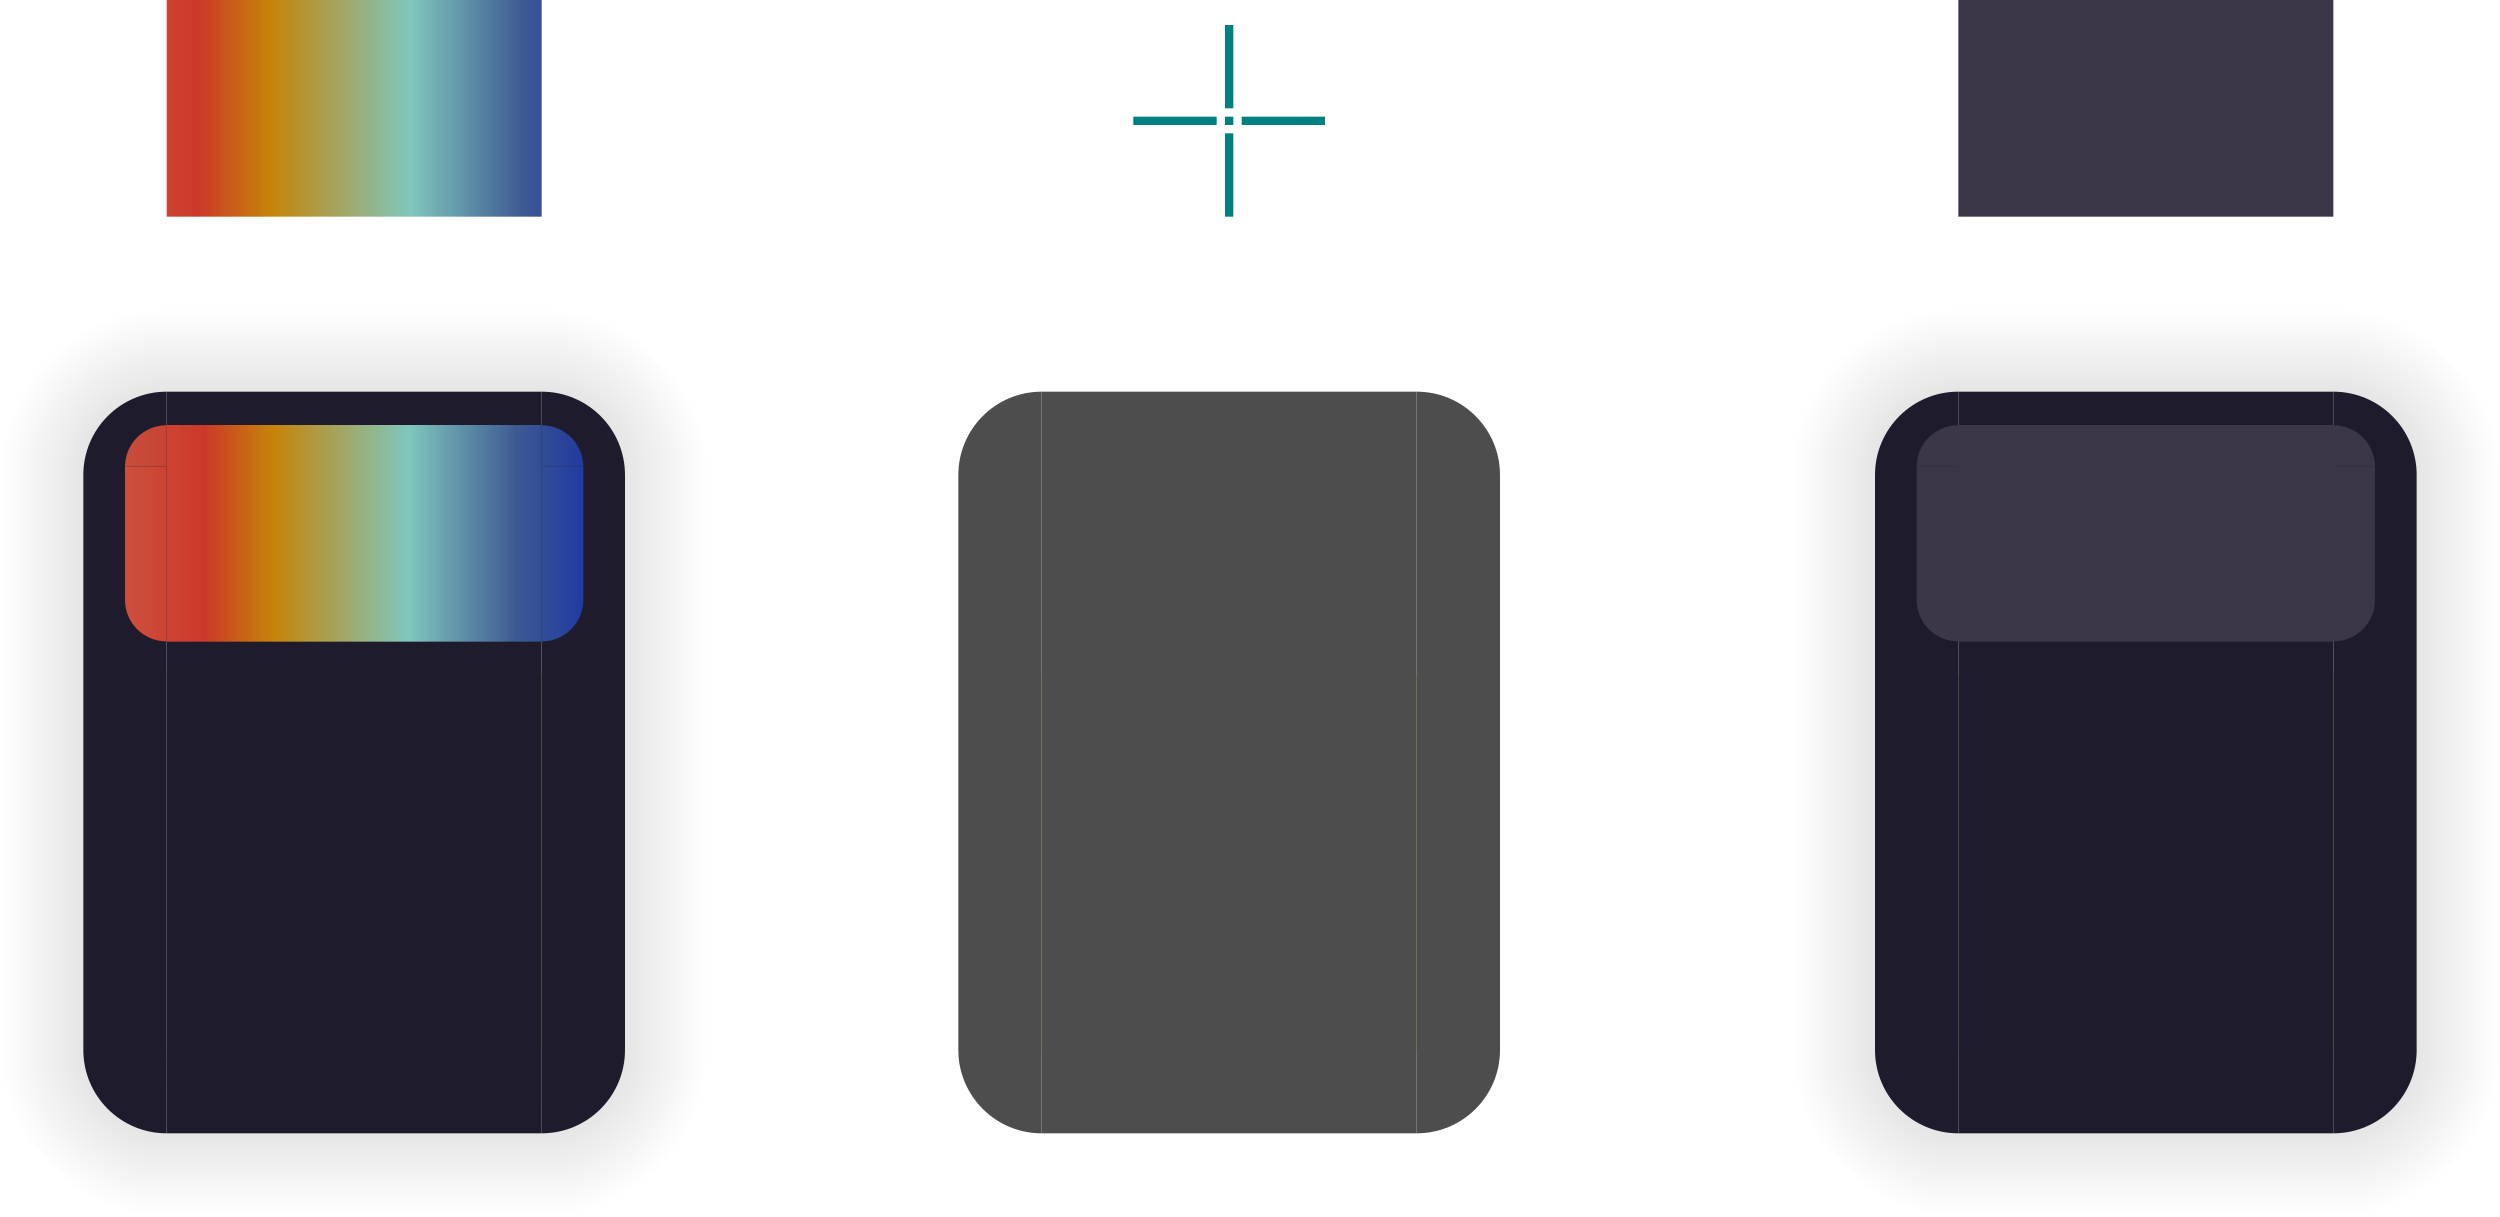
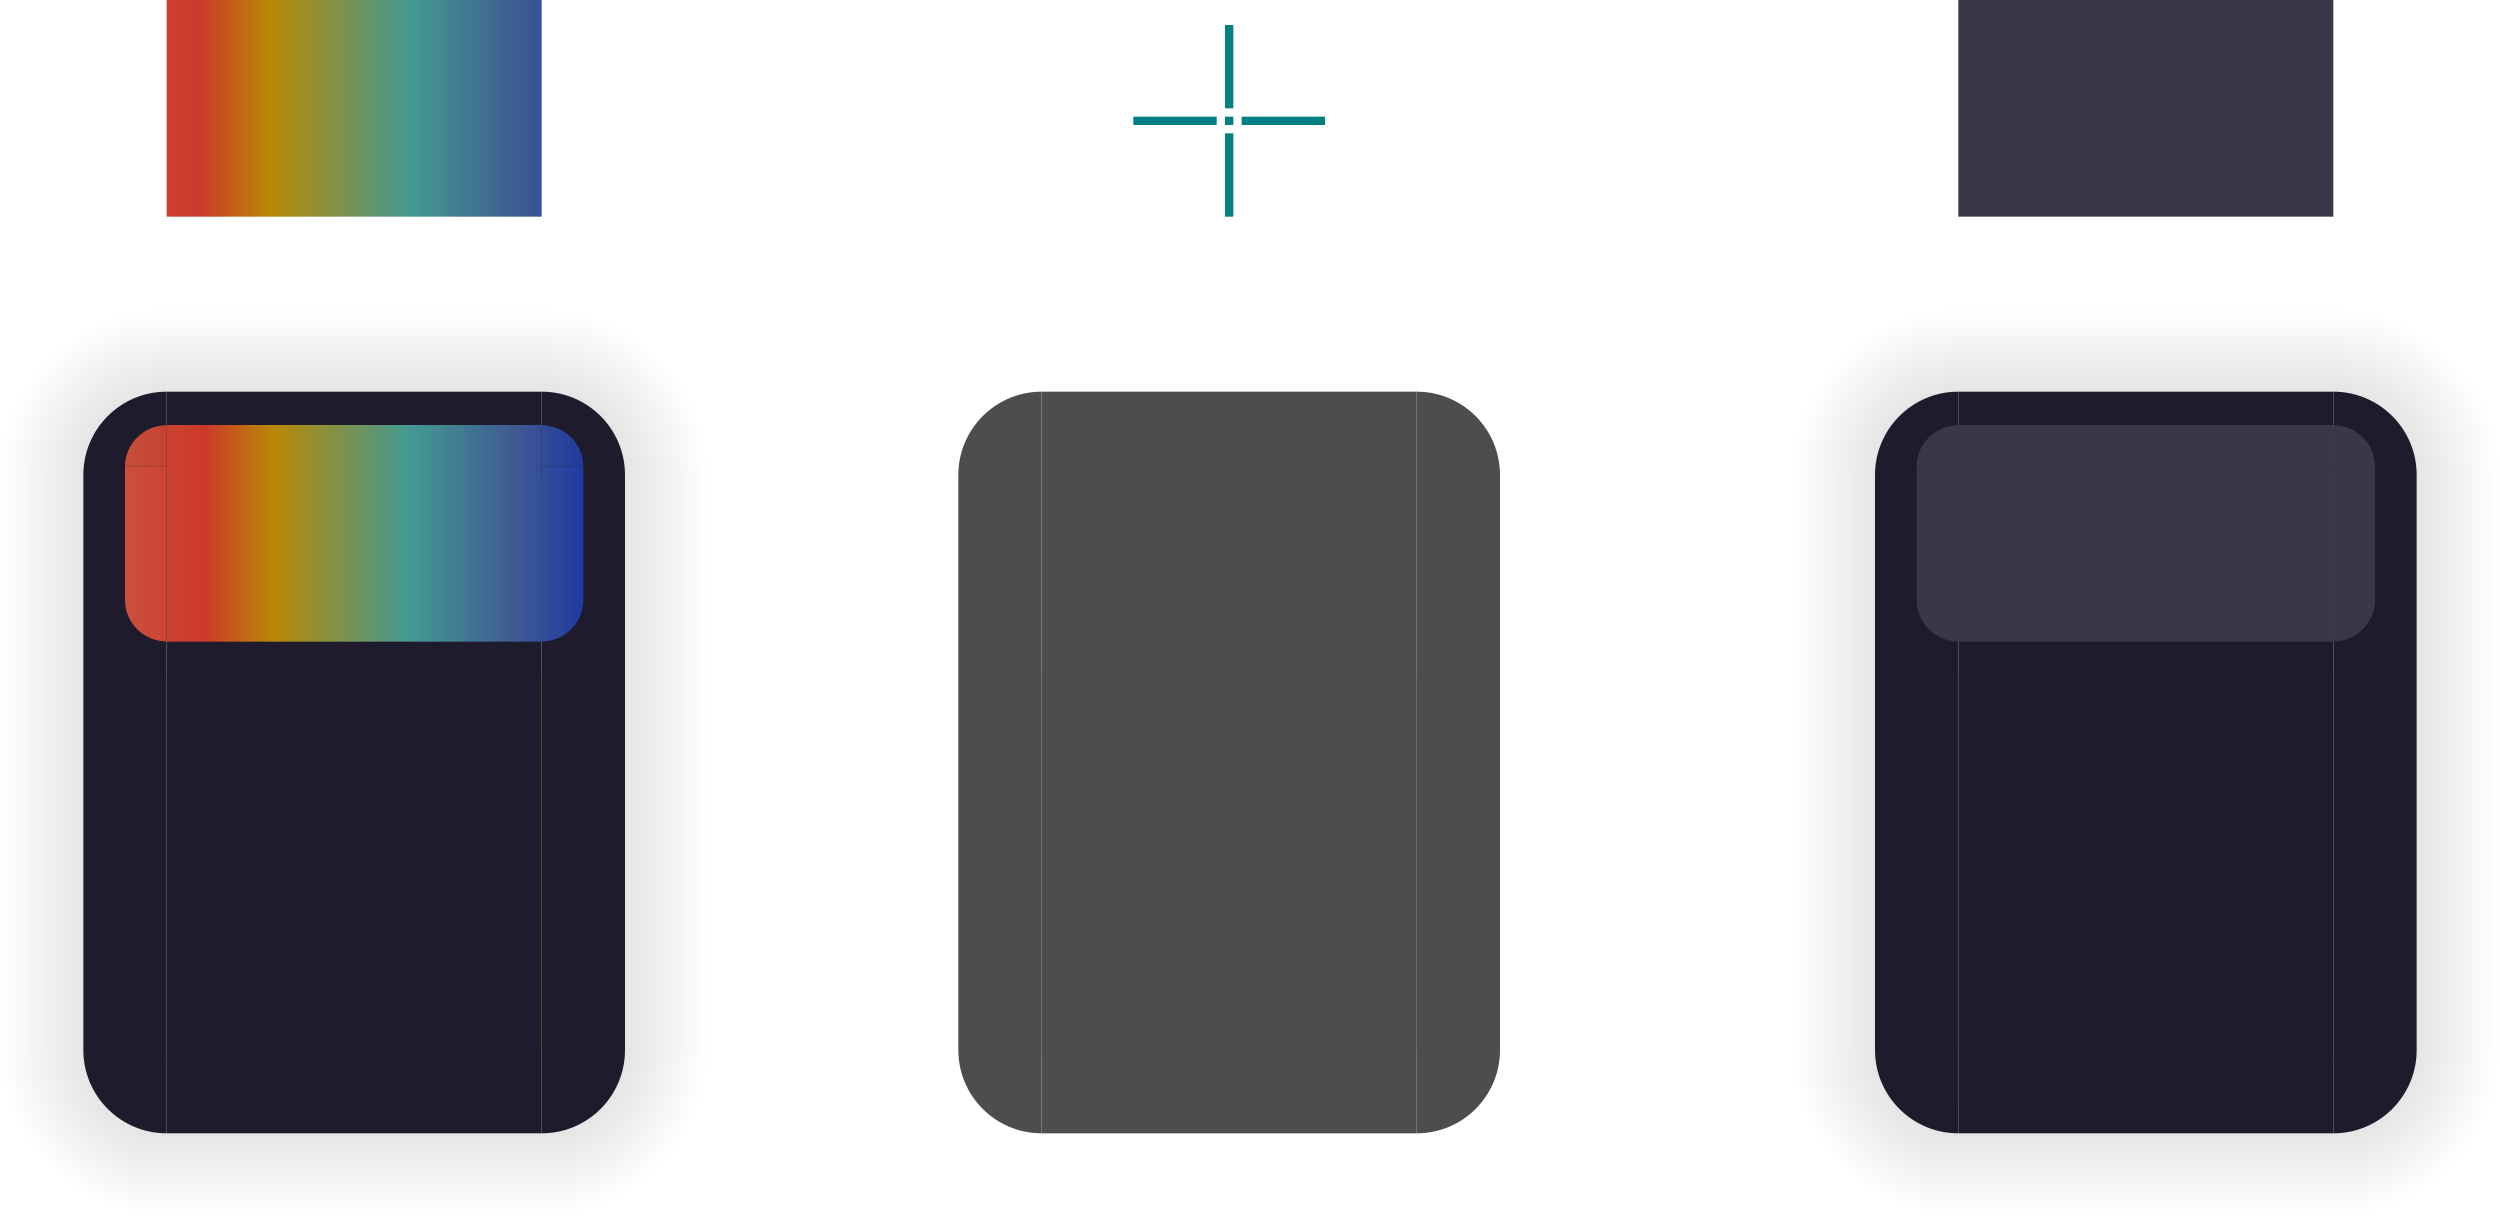
<svg xmlns="http://www.w3.org/2000/svg" xmlns:xlink="http://www.w3.org/1999/xlink" id="svg17788" version="1.1" viewBox="0 0 300 146" height="146" width="300">
  <defs id="defs17785">
-     <linearGradient id="linearGradient9254">
-       <stop style="stop-color:#cc4f3d;stop-opacity:1;" offset="0" id="stop9242" />
-       <stop style="stop-color:#cc392a;stop-opacity:1;" offset="0.173" id="stop9244" />
-       <stop style="stop-color:#c68409;stop-opacity:1;" offset="0.325" id="stop9246" />
-       <stop style="stop-color:#80c7bd;stop-opacity:1;" offset="0.618" id="stop9248" />
-       <stop style="stop-color:#3e5992;stop-opacity:1;" offset="0.855" id="stop9250" />
-       <stop style="stop-color:#203ba2;stop-opacity:1;" offset="1" id="stop9252" />
+     <linearGradient id="linearGradient6">
+       <stop style="stop-color:#cc4f3d;stop-opacity:1;" offset="0" id="stop1" />
+       <stop style="stop-color:#cc392a;stop-opacity:1;" offset="0.173" id="stop2" />
+       <stop style="stop-color:#b98906;stop-opacity:1;" offset="0.325" id="stop3" />
+       <stop style="stop-color:#439a91;stop-opacity:1;" offset="0.618" id="stop4" />
+       <stop style="stop-color:#3e5992;stop-opacity:1;" offset="0.855" id="stop5" />
+       <stop style="stop-color:#203ba2;stop-opacity:1;" offset="1" id="stop6" />
    </linearGradient>
    <linearGradient id="linearGradient3796">
      <stop style="stop-color:#000000;stop-opacity:0.2;" offset="0" id="stop3792" />
      <stop style="stop-color:#000000;stop-opacity:0;" offset="1" id="stop3794" />
    </linearGradient>
    <linearGradient id="linearGradient2305">
      <stop style="stop-color:#000000;stop-opacity:0.1;" offset="0" id="stop2301" />
      <stop style="stop-color:#000000;stop-opacity:0;" offset="1" id="stop2303" />
    </linearGradient>
    <linearGradient xlink:href="#linearGradient2305" id="linearGradient2307" x1="150" y1="167.5" x2="160" y2="167.5" gradientUnits="userSpaceOnUse" />
    <linearGradient xlink:href="#linearGradient2305" id="linearGradient2315" gradientUnits="userSpaceOnUse" x1="150" y1="167.5" x2="160" y2="167.5" />
    <linearGradient xlink:href="#linearGradient2305" id="linearGradient2323" gradientUnits="userSpaceOnUse" x1="150" y1="167.5" x2="160" y2="167.5" />
    <linearGradient xlink:href="#linearGradient2305" id="linearGradient3652" gradientUnits="userSpaceOnUse" x1="150" y1="167.5" x2="160" y2="167.5" gradientTransform="translate(-261,-50)" />
    <radialGradient xlink:href="#linearGradient3796" id="radialGradient3798" cx="150" cy="195" fx="150" fy="195" r="10" gradientUnits="userSpaceOnUse" gradientTransform="matrix(0,2,-2,0,540,-105)" />
    <radialGradient xlink:href="#linearGradient3796" id="radialGradient4178" gradientUnits="userSpaceOnUse" gradientTransform="matrix(0,2,-2,0,540,-105)" cx="150" cy="195" fx="150" fy="195" r="10" />
    <radialGradient xlink:href="#linearGradient3796" id="radialGradient4346" gradientUnits="userSpaceOnUse" gradientTransform="matrix(0,2,-2,0,295,-421)" cx="150" cy="195" fx="150" fy="195" r="10" />
    <linearGradient xlink:href="#linearGradient2305" id="linearGradient4348" gradientUnits="userSpaceOnUse" gradientTransform="matrix(1,0,0,0.5333333,-235,43.66667)" x1="150" y1="167.5" x2="160" y2="167.5" />
-     <linearGradient xlink:href="#linearGradient9254" id="linearGradient6148" x1="-122.231" y1="90" x2="-122.231" y2="145" gradientUnits="userSpaceOnUse" gradientTransform="matrix(1.083333,0,0,1,7.416667,0)" />
-     <linearGradient xlink:href="#linearGradient9254" id="linearGradient6252" x1="-90" y1="122" x2="-145" y2="122" gradientUnits="userSpaceOnUse" gradientTransform="matrix(1,0,0,1.142857,2.7e-7,-18.28564)" />
+     <linearGradient xlink:href="#linearGradient6" id="linearGradient6148" x1="-122.231" y1="90" x2="-122.231" y2="145" gradientUnits="userSpaceOnUse" gradientTransform="matrix(1.083333,0,0,1,7.416667,0)" />
+     <linearGradient xlink:href="#linearGradient6" id="linearGradient6252" x1="-90" y1="122" x2="-145" y2="122" gradientUnits="userSpaceOnUse" gradientTransform="matrix(1,0,0,1.142857,2.7e-7,-18.28564)" />
    <linearGradient xlink:href="#linearGradient2305" id="linearGradient1643" gradientUnits="userSpaceOnUse" gradientTransform="translate(-258,-50)" x1="150" y1="167.5" x2="160" y2="167.5" />
    <radialGradient xlink:href="#linearGradient3796" id="radialGradient1667" gradientUnits="userSpaceOnUse" gradientTransform="matrix(0,2,-2,0,540,-105)" cx="150" cy="195" fx="150" fy="195" r="10" />
    <radialGradient xlink:href="#linearGradient3796" id="radialGradient1669" gradientUnits="userSpaceOnUse" gradientTransform="matrix(0,2,-2,0,540,-105)" cx="150" cy="195" fx="150" fy="195" r="10" />
    <linearGradient xlink:href="#linearGradient2305" id="linearGradient1671" gradientUnits="userSpaceOnUse" x1="150" y1="167.5" x2="160" y2="167.5" />
    <linearGradient xlink:href="#linearGradient2305" id="linearGradient1673" gradientUnits="userSpaceOnUse" x1="150" y1="167.5" x2="160" y2="167.5" />
    <linearGradient xlink:href="#linearGradient2305" id="linearGradient1675" gradientUnits="userSpaceOnUse" x1="150" y1="167.5" x2="160" y2="167.5" />
-     <linearGradient xlink:href="#linearGradient9254" id="linearGradient6063" x1="-90" y1="-120" x2="-145" y2="-120" gradientUnits="userSpaceOnUse" />
-     <linearGradient xlink:href="#linearGradient9254" id="linearGradient6067" gradientUnits="userSpaceOnUse" x1="-90" y1="-120" x2="-145" y2="-120" gradientTransform="translate(0,256)" />
+     <linearGradient xlink:href="#linearGradient6" id="linearGradient6063" x1="-90" y1="-120" x2="-145" y2="-120" gradientUnits="userSpaceOnUse" />
+     <linearGradient xlink:href="#linearGradient6" id="linearGradient6067" gradientUnits="userSpaceOnUse" x1="-90" y1="-120" x2="-145" y2="-120" gradientTransform="translate(0,256)" />
    <radialGradient xlink:href="#linearGradient3796" id="radialGradient6401" gradientUnits="userSpaceOnUse" gradientTransform="matrix(0,2,-2,0,530,-421)" cx="150" cy="195" fx="150" fy="195" r="10" />
    <linearGradient xlink:href="#linearGradient2305" id="linearGradient6403" gradientUnits="userSpaceOnUse" gradientTransform="matrix(1,0,0,0.5333333,0,43.66668)" x1="150" y1="167.5" x2="160" y2="167.5" />
-     <linearGradient xlink:href="#linearGradient9254" id="linearGradient6405" gradientUnits="userSpaceOnUse" gradientTransform="matrix(1,0,0,1.142857,235,-18.28562)" x1="-145" y1="125.375" x2="-90" y2="125.375" />
-     <linearGradient xlink:href="#linearGradient9254" id="linearGradient6407" gradientUnits="userSpaceOnUse" x1="-145" y1="-118" x2="-90" y2="-118" gradientTransform="translate(235,-1.5258789e-5)" />
-     <linearGradient xlink:href="#linearGradient9254" id="linearGradient6409" gradientUnits="userSpaceOnUse" gradientTransform="translate(235,256)" x1="-145" y1="-118" x2="-90" y2="-118" />
+     <linearGradient xlink:href="#linearGradient6" id="linearGradient6405" gradientUnits="userSpaceOnUse" gradientTransform="matrix(1,0,0,1.142857,235,-18.28562)" x1="-145" y1="125.375" x2="-90" y2="125.375" />
+     <linearGradient xlink:href="#linearGradient6" id="linearGradient6407" gradientUnits="userSpaceOnUse" x1="-145" y1="-118" x2="-90" y2="-118" gradientTransform="translate(235,-1.5258789e-5)" />
+     <linearGradient xlink:href="#linearGradient6" id="linearGradient6409" gradientUnits="userSpaceOnUse" gradientTransform="translate(235,256)" x1="-145" y1="-118" x2="-90" y2="-118" />
    <radialGradient xlink:href="#linearGradient3796" id="radialGradient6735" gradientUnits="userSpaceOnUse" gradientTransform="matrix(0,2,-2,0,295,-421)" cx="150" cy="195" fx="150" fy="195" r="10" />
    <linearGradient xlink:href="#linearGradient2305" id="linearGradient6737" gradientUnits="userSpaceOnUse" gradientTransform="matrix(1,0,0,0.5333333,-235,43.66667)" x1="150" y1="167.5" x2="160" y2="167.5" />
    <radialGradient xlink:href="#linearGradient3796" id="radialGradient6761" gradientUnits="userSpaceOnUse" gradientTransform="matrix(0,2,-2,0,295,-421)" cx="150" cy="195" fx="150" fy="195" r="10" />
    <linearGradient xlink:href="#linearGradient2305" id="linearGradient6763" gradientUnits="userSpaceOnUse" gradientTransform="matrix(1,0,0,0.5333333,-235,43.66667)" x1="150" y1="167.5" x2="160" y2="167.5" />
-     <linearGradient xlink:href="#linearGradient9254" id="linearGradient8355" gradientUnits="userSpaceOnUse" gradientTransform="matrix(1.083333,0,0,1,58.41667,0)" x1="-122" y1="89" x2="-122" y2="145.994" />
+     <linearGradient xlink:href="#linearGradient6" id="linearGradient8355" gradientUnits="userSpaceOnUse" gradientTransform="matrix(1.083333,0,0,1,58.41667,0)" x1="-122" y1="89" x2="-122" y2="145.994" />
  </defs>
  <g id="layer1" transform="translate(-75,-64)">
    <rect style="opacity:1;fill:#ffcc00;stroke-width:1;stroke-linecap:square" id="rect1933" width="45" height="45" x="95" y="145" />
    <rect style="opacity:1;fill:#1e1c2c;stroke-width:1;stroke-linecap:square;fill-opacity:1" id="decoration-center" width="45" height="45" x="95" y="145" />
    <g id="decoration-right">
      <rect style="opacity:1;fill:#1e1c2c;fill-opacity:1;stroke-width:1;stroke-linecap:square" id="rect2262" width="10" height="45" x="140" y="145" />
      <rect style="opacity:1;fill:url(#linearGradient2307);fill-opacity:1;stroke-width:1;stroke-linecap:square" id="rect2272" width="10" height="45" x="150" y="145" />
    </g>
    <g id="decoration-left" transform="matrix(-1,0,0,1,235,0)">
      <rect style="opacity:1;fill:#1e1c2c;fill-opacity:1;stroke-width:1;stroke-linecap:square" id="rect2309" width="10" height="45" x="140" y="145" />
      <rect style="opacity:1;fill:url(#linearGradient2315);fill-opacity:1;stroke-width:1;stroke-linecap:square" id="rect2311" width="10" height="45" x="150" y="145" />
    </g>
    <g id="decoration-bottom" transform="rotate(90,117.5,167.5)">
      <rect style="opacity:1;fill:#1e1c2c;fill-opacity:1;stroke-width:1;stroke-linecap:square" id="rect2317" width="10" height="45" x="140" y="145" />
      <rect style="opacity:1;fill:url(#linearGradient2323);fill-opacity:1;stroke-width:1;stroke-linecap:square" id="rect2319" width="10" height="45" x="150" y="145" />
    </g>
    <rect id="shadow-hint-top-margin" style="fill:#008080;stroke-width:1" width="1" height="10" x="222" y="67" />
    <rect id="shadow-hint-bottom-margin" style="fill:#008080;stroke-width:1" width="1" height="10" x="222" y="80" />
    <rect id="shadow-hint-right-margin" style="fill:#008080;stroke-width:1" width="10" height="1" x="224" y="78" />
    <rect id="shadow-hint-left-margin" style="fill:#008080;stroke-width:1" width="10" height="1" x="211" y="78" />
    <g id="decoration-bottomright" transform="translate(-10,-5)">
      <rect style="opacity:1;fill:url(#radialGradient3798);fill-opacity:1;stroke-width:1;stroke-linecap:square" id="rect3790" width="20" height="20" x="150" y="195" />
      <path style="opacity:1;fill:#1e1c2c;fill-opacity:1;stroke:none;stroke-width:1;stroke-linecap:square" id="path3736" d="m 160,195 a 10,10 0 0 1 -10,10 v -10 z" />
    </g>
    <g id="decoration-bottomleft" transform="matrix(-1,0,0,1,245,-5)">
      <rect style="opacity:1;fill:url(#radialGradient4178);fill-opacity:1;stroke-width:1;stroke-linecap:square" id="rect4172" width="20" height="20" x="150" y="195" />
      <path style="opacity:1;fill:#1e1c2c;fill-opacity:1;stroke:none;stroke-width:1;stroke-linecap:square" id="path4174" d="m 160,195 a 10,10 0 0 1 -10,10 v -10 z" />
    </g>
    <rect style="opacity:1;fill:#ffcc00;stroke-width:1;stroke-linecap:square" id="rect5014" width="45" height="45" x="200" y="145" />
    <rect style="opacity:1;fill:#4d4d4d;stroke-width:1;stroke-linecap:square" id="mask-center" width="45" height="45" x="200" y="145" />
    <g id="mask-right" transform="translate(105)">
      <rect style="opacity:1;fill:#4d4d4d;fill-opacity:1;stroke-width:1;stroke-linecap:square" id="rect5018" width="10" height="45" x="140" y="145" />
      <rect style="opacity:1;fill:none;fill-opacity:1;stroke-width:1;stroke-linecap:square" id="rect5020" width="10" height="45" x="150" y="145" />
    </g>
    <g id="mask-left" transform="matrix(-1,0,0,1,340,0)">
      <rect style="opacity:1;fill:#4d4d4d;fill-opacity:1;stroke-width:1;stroke-linecap:square" id="rect5024" width="10" height="45" x="140" y="145" />
      <rect style="opacity:1;fill:none;fill-opacity:1;stroke-width:1;stroke-linecap:square" id="rect5026" width="10" height="45" x="150" y="145" />
    </g>
    <g id="mask-bottom" transform="rotate(90,170,220)">
      <rect style="opacity:1;fill:#4d4d4d;fill-opacity:1;stroke-width:1;stroke-linecap:square" id="rect5030" width="10" height="45" x="140" y="145" />
      <rect style="opacity:1;fill:none;fill-opacity:1;stroke-width:1;stroke-linecap:square" id="rect5032" width="10" height="45" x="150" y="145" />
    </g>
    <g id="mask-top" transform="rotate(-90,158,103)">
      <rect style="opacity:1;fill:#4d4d4d;fill-opacity:1;stroke-width:1;stroke-linecap:square" id="rect5036" width="34" height="45" x="116" y="145" />
      <rect style="opacity:1;fill:none;fill-opacity:1;stroke-width:1;stroke-linecap:square" id="rect5038" width="10" height="45" x="150" y="145" />
    </g>
    <g id="mask-bottomright" transform="translate(95,-5)">
      <rect style="opacity:1;fill:none;fill-opacity:1;stroke-width:1;stroke-linecap:square" id="rect5042" width="20" height="20" x="150" y="195" />
      <path style="opacity:1;fill:#4d4d4d;fill-opacity:1;stroke:none;stroke-width:1;stroke-linecap:square" id="path5044" d="m 160,195 a 10,10 0 0 1 -10,10 v -10 z" />
    </g>
    <g id="mask-bottomleft" transform="matrix(-1,0,0,1,350,-5)">
      <rect style="opacity:1;fill:none;fill-opacity:1;stroke-width:1;stroke-linecap:square" id="rect5048" width="20" height="20" x="150" y="195" />
      <path style="opacity:1;fill:#4d4d4d;fill-opacity:1;stroke:none;stroke-width:1;stroke-linecap:square" id="path5050" d="m 160,195 a 10,10 0 0 1 -10,10 v -10 z" />
    </g>
    <g id="mask-topright" transform="translate(104)">
      <rect style="fill:none;fill-opacity:1;stroke-width:1;stroke-linecap:square" id="rect5054" width="20" height="20" x="141" y="-121" transform="scale(1,-1)" />
      <path style="fill:#4d4d4d;fill-opacity:1;stroke:none;stroke-width:1;stroke-linecap:square" id="path5056" d="m 151,-121 a 10,10 0 0 1 -10,10 v -10 z" transform="scale(1,-1)" />
      <rect style="fill:#4d4d4d;fill-opacity:1;stroke-width:1;stroke-linecap:square" id="rect5058" width="10" height="24" x="141" y="121" />
      <rect style="fill:none;fill-opacity:1;stroke-width:1;stroke-linecap:square" id="rect5060" width="10" height="24" x="151" y="121" />
    </g>
    <g id="mask-topleft" transform="matrix(-1,0,0,1,341,0)">
      <rect style="fill:none;fill-opacity:1;stroke-width:1;stroke-linecap:square" id="rect5064" width="20" height="20" x="141" y="-121" transform="scale(1,-1)" />
      <path style="fill:#4d4d4d;fill-opacity:1;stroke:none;stroke-width:1;stroke-linecap:square" id="path5066" d="m 151,-121 a 10,10 0 0 1 -10,10 v -10 z" transform="scale(1,-1)" />
      <rect style="fill:#4d4d4d;fill-opacity:1;stroke-width:1;stroke-linecap:square" id="rect5068" width="10" height="24" x="141" y="121" />
      <rect style="fill:none;fill-opacity:1;stroke-width:1;stroke-linecap:square" id="rect5070" width="10" height="24" x="151" y="121" />
    </g>
    <rect id="hint-stretch-borders" style="fill:#008080;stroke-width:1" width="1" height="1" x="222" y="78" />
    <rect style="opacity:1;fill:#ffcc00;stroke-width:1;stroke-linecap:square" id="rect1561" width="45" height="45" x="310" y="145" />
    <rect style="opacity:1;fill:#1e1c2c;stroke-width:1;stroke-linecap:square;fill-opacity:1" id="decoration-inactive-center" width="45" height="45" x="310" y="145" />
    <g id="decoration-inactive-right" transform="translate(215)">
      <rect style="opacity:1;fill:#1e1c2c;fill-opacity:1;stroke-width:1;stroke-linecap:square" id="rect1565" width="10" height="45" x="140" y="145" />
      <rect style="opacity:1;fill:url(#linearGradient1675);fill-opacity:1;stroke-width:1;stroke-linecap:square" id="rect1567" width="10" height="45" x="150" y="145" />
    </g>
    <g id="decoration-inactive-left" transform="matrix(-1,0,0,1,450,0)">
      <rect style="opacity:1;fill:#1e1c2c;fill-opacity:1;stroke-width:1;stroke-linecap:square" id="rect1571" width="10" height="45" x="140" y="145" />
      <rect style="opacity:1;fill:url(#linearGradient1673);fill-opacity:1;stroke-width:1;stroke-linecap:square" id="rect1573" width="10" height="45" x="150" y="145" />
    </g>
    <g id="decoration-inactive-bottom" transform="rotate(90,225,275)">
      <rect style="opacity:1;fill:#1e1c2c;fill-opacity:1;stroke-width:1;stroke-linecap:square" id="rect1577" width="10" height="45" x="140" y="145" />
      <rect style="opacity:1;fill:url(#linearGradient1671);fill-opacity:1;stroke-width:1;stroke-linecap:square" id="rect1579" width="10" height="45" x="150" y="145" />
    </g>
    <g id="decoration-inactive-bottomright" transform="translate(205,-5)">
      <rect style="opacity:1;fill:url(#radialGradient1669);fill-opacity:1;stroke-width:1;stroke-linecap:square" id="rect1589" width="20" height="20" x="150" y="195" />
      <path style="opacity:1;fill:#1e1c2c;fill-opacity:1;stroke:none;stroke-width:1;stroke-linecap:square" id="path1591" d="m 160,195 a 10,10 0 0 1 -10,10 v -10 z" />
    </g>
    <g id="decoration-inactive-bottomleft" transform="matrix(-1,0,0,1,460,-5)">
      <rect style="opacity:1;fill:url(#radialGradient1667);fill-opacity:1;stroke-width:1;stroke-linecap:square" id="rect1595" width="20" height="20" x="150" y="195" />
      <path style="opacity:1;fill:#1e1c2c;fill-opacity:1;stroke:none;stroke-width:1;stroke-linecap:square" id="path1597" d="m 160,195 a 10,10 0 0 1 -10,10 v -10 z" />
    </g>
    <g id="decoration-inactive-top" transform="translate(215,3)">
      <rect style="fill:#1e1c2c;fill-opacity:1;stroke-width:1;stroke-linecap:square" id="rect1633" width="34" height="45" x="-142" y="95" transform="rotate(-90)" />
      <rect style="fill:url(#linearGradient1643);fill-opacity:1;stroke-width:1;stroke-linecap:square" id="rect1635" width="10" height="45" x="-108" y="95" transform="rotate(-90)" />
      <rect style="fill:#3b3749;fill-opacity:1;stroke-width:1;stroke-linecap:square" id="rect1637" width="26" height="45" x="-138" y="95" transform="rotate(-90)" />
    </g>
    <g id="decoration-topleft" transform="translate(0,1.1258789e-5)">
      <rect style="fill:url(#radialGradient4346);fill-opacity:1;stroke-width:1;stroke-linecap:square" id="rect4336" width="20" height="20" x="-95" y="-121" transform="scale(-1)" />
      <path style="fill:#1e1c2c;fill-opacity:1;stroke:none;stroke-width:1;stroke-linecap:square" id="path4338" d="m -85,-121 a 10,10 0 0 1 -10,10 v -10 z" transform="scale(-1)" />
      <rect style="fill:#1e1c2c;fill-opacity:1;stroke-width:1;stroke-linecap:square" id="rect4340" width="10" height="24" x="-95" y="121" transform="scale(-1,1)" />
      <rect style="fill:url(#linearGradient4348);fill-opacity:1;stroke-width:1;stroke-linecap:square" id="rect4342" width="10" height="24" x="-85" y="121" transform="scale(-1,1)" />
      <rect style="fill:url(#linearGradient6252);fill-opacity:1;stroke-width:1;stroke-linecap:square" id="rect5187" width="5" height="16" x="-95" y="120" transform="scale(-1,1)" />
      <path style="opacity:0.97;fill:url(#linearGradient6063);fill-opacity:1;stroke:none;stroke-width:1.2;stroke-linecap:square" id="path6003" d="m -90,-120 a 5,4.969 0 0 1 -5,4.969 v -4.969 z" transform="scale(-1)" />
      <path style="opacity:1;fill:url(#linearGradient6067);fill-opacity:1;stroke:none;stroke-width:1.2;stroke-linecap:square" id="path6065" d="m -90,136 a 5,4.969 0 0 1 -5,4.969 V 136 Z" transform="scale(-1,1)" />
    </g>
    <g id="decoration-inactive-topright" transform="matrix(-1,0,0,1,450,1.5258789e-5)">
      <rect style="fill:url(#radialGradient6735);fill-opacity:1;stroke-width:1;stroke-linecap:square" id="rect6719" width="20" height="20" x="-95" y="-121" transform="scale(-1)" />
      <path style="fill:#1e1c2c;fill-opacity:1;stroke:none;stroke-width:1;stroke-linecap:square" id="path6721" d="m -85,-121 a 10,10 0 0 1 -10,10 v -10 z" transform="scale(-1)" />
      <rect style="fill:#1e1c2c;fill-opacity:1;stroke-width:1;stroke-linecap:square" id="rect6723" width="10" height="24" x="-95" y="121" transform="scale(-1,1)" />
      <rect style="fill:url(#linearGradient6737);fill-opacity:1;stroke-width:1;stroke-linecap:square" id="rect6725" width="10" height="24" x="-85" y="121" transform="scale(-1,1)" />
      <rect style="opacity:1;fill:#3b3749;fill-opacity:1;stroke-width:1;stroke-linecap:square" id="rect6727" width="5" height="16" x="-95" y="120" transform="scale(-1,1)" />
      <path style="opacity:1;fill:#3b3749;fill-opacity:1;stroke:none;stroke-width:1.2;stroke-linecap:square" id="path6729" d="m -90,-120 a 5,4.969 0 0 1 -5,4.969 v -4.969 z" transform="scale(-1)" />
      <path style="opacity:1;fill:#3b3749;fill-opacity:1;stroke:none;stroke-width:1.2;stroke-linecap:square" id="path6731" d="m -90,136 a 5,4.969 0 0 1 -5,4.969 V 136 Z" transform="scale(-1,1)" />
    </g>
    <g id="decoration-inactive-topleft" transform="translate(215)">
      <rect style="fill:url(#radialGradient6761);fill-opacity:1;stroke-width:1;stroke-linecap:square" id="rect6745" width="20" height="20" x="-95" y="-121" transform="scale(-1)" />
      <path style="fill:#1e1c2c;fill-opacity:1;stroke:none;stroke-width:1;stroke-linecap:square" id="path6747" d="m -85,-121 a 10,10 0 0 1 -10,10 v -10 z" transform="scale(-1)" />
      <rect style="fill:#1e1c2c;fill-opacity:1;stroke-width:1;stroke-linecap:square" id="rect6749" width="10" height="24" x="-95" y="121" transform="scale(-1,1)" />
      <rect style="fill:url(#linearGradient6763);fill-opacity:1;stroke-width:1;stroke-linecap:square" id="rect6751" width="10" height="24" x="-85" y="121" transform="scale(-1,1)" />
      <rect style="opacity:1;fill:#3b3749;fill-opacity:1;stroke-width:1;stroke-linecap:square" id="rect6753" width="5" height="16" x="-95" y="120" transform="scale(-1,1)" />
      <path style="opacity:1;fill:#3b3749;fill-opacity:1;stroke:none;stroke-width:1.2;stroke-linecap:square" id="path6755" d="m -90,-120 a 5,4.969 0 0 1 -5,4.969 v -4.969 z" transform="scale(-1)" />
      <path style="opacity:1;fill:#3b3749;fill-opacity:1;stroke:none;stroke-width:1.2;stroke-linecap:square" id="path6757" d="m -90,136 a 5,4.969 0 0 1 -5,4.969 V 136 Z" transform="scale(-1,1)" />
    </g>
    <rect style="fill:url(#linearGradient8355);fill-opacity:1;stroke-width:1;stroke-linecap:square" id="decoration-maximized-center" width="26" height="45" x="-90" y="95" transform="rotate(-90)" />
    <rect style="fill:#3b3749;fill-opacity:1;stroke-width:1;stroke-linecap:square" id="decoration-maximized-inactive-center" width="26" height="45" x="-90" y="310" transform="rotate(-90)" />
    <g id="decoration-top">
      <rect style="fill:#1e1c2c;fill-opacity:1;stroke-width:1;stroke-linecap:square" id="rect3646" width="34" height="45" x="-145" y="95" transform="rotate(-90)" />
      <rect style="fill:url(#linearGradient3652);fill-opacity:1;stroke-width:1;stroke-linecap:square" id="rect3648" width="10" height="45" x="-111" y="95" transform="rotate(-90)" />
      <rect style="fill:url(#linearGradient6148);fill-opacity:1;stroke-width:1;stroke-linecap:square" id="rect5399" width="26" height="45" x="-141" y="95" transform="rotate(-90)" />
    </g>
    <g id="decoration-topright">
      <rect style="fill:url(#radialGradient6401);fill-opacity:1;stroke-width:1;stroke-linecap:square" id="rect6385" width="20" height="20" x="140" y="-121" transform="scale(1,-1)" />
      <path style="fill:#1e1c2c;fill-opacity:1;stroke:none;stroke-width:1;stroke-linecap:square" id="path6387" d="m 150,-121 a 10,10 0 0 1 -10,10 v -10 z" transform="scale(1,-1)" />
      <rect style="fill:#1e1c2c;fill-opacity:1;stroke-width:1;stroke-linecap:square" id="rect6389" width="10" height="24" x="140" y="121" />
      <rect style="fill:url(#linearGradient6403);fill-opacity:1;stroke-width:1;stroke-linecap:square" id="rect6391" width="10" height="24" x="150" y="121" />
      <rect style="fill:url(#linearGradient6405);fill-opacity:1;stroke-width:1;stroke-linecap:square" id="rect6393" width="5" height="16" x="140" y="120" />
      <path style="opacity:0.97;fill:url(#linearGradient6407);fill-opacity:1;stroke:none;stroke-width:1.2;stroke-linecap:square" id="path6395" d="m 145,-120 a 5,4.969 0 0 1 -5,4.969 v -4.969 z" transform="scale(1,-1)" />
      <path style="fill:url(#linearGradient6409);fill-opacity:1;stroke:none;stroke-width:1.2;stroke-linecap:square" id="path6397" d="m 145,136 a 5,4.969 0 0 1 -5,4.969 v -4.969 z" />
    </g>
  </g>
</svg>
